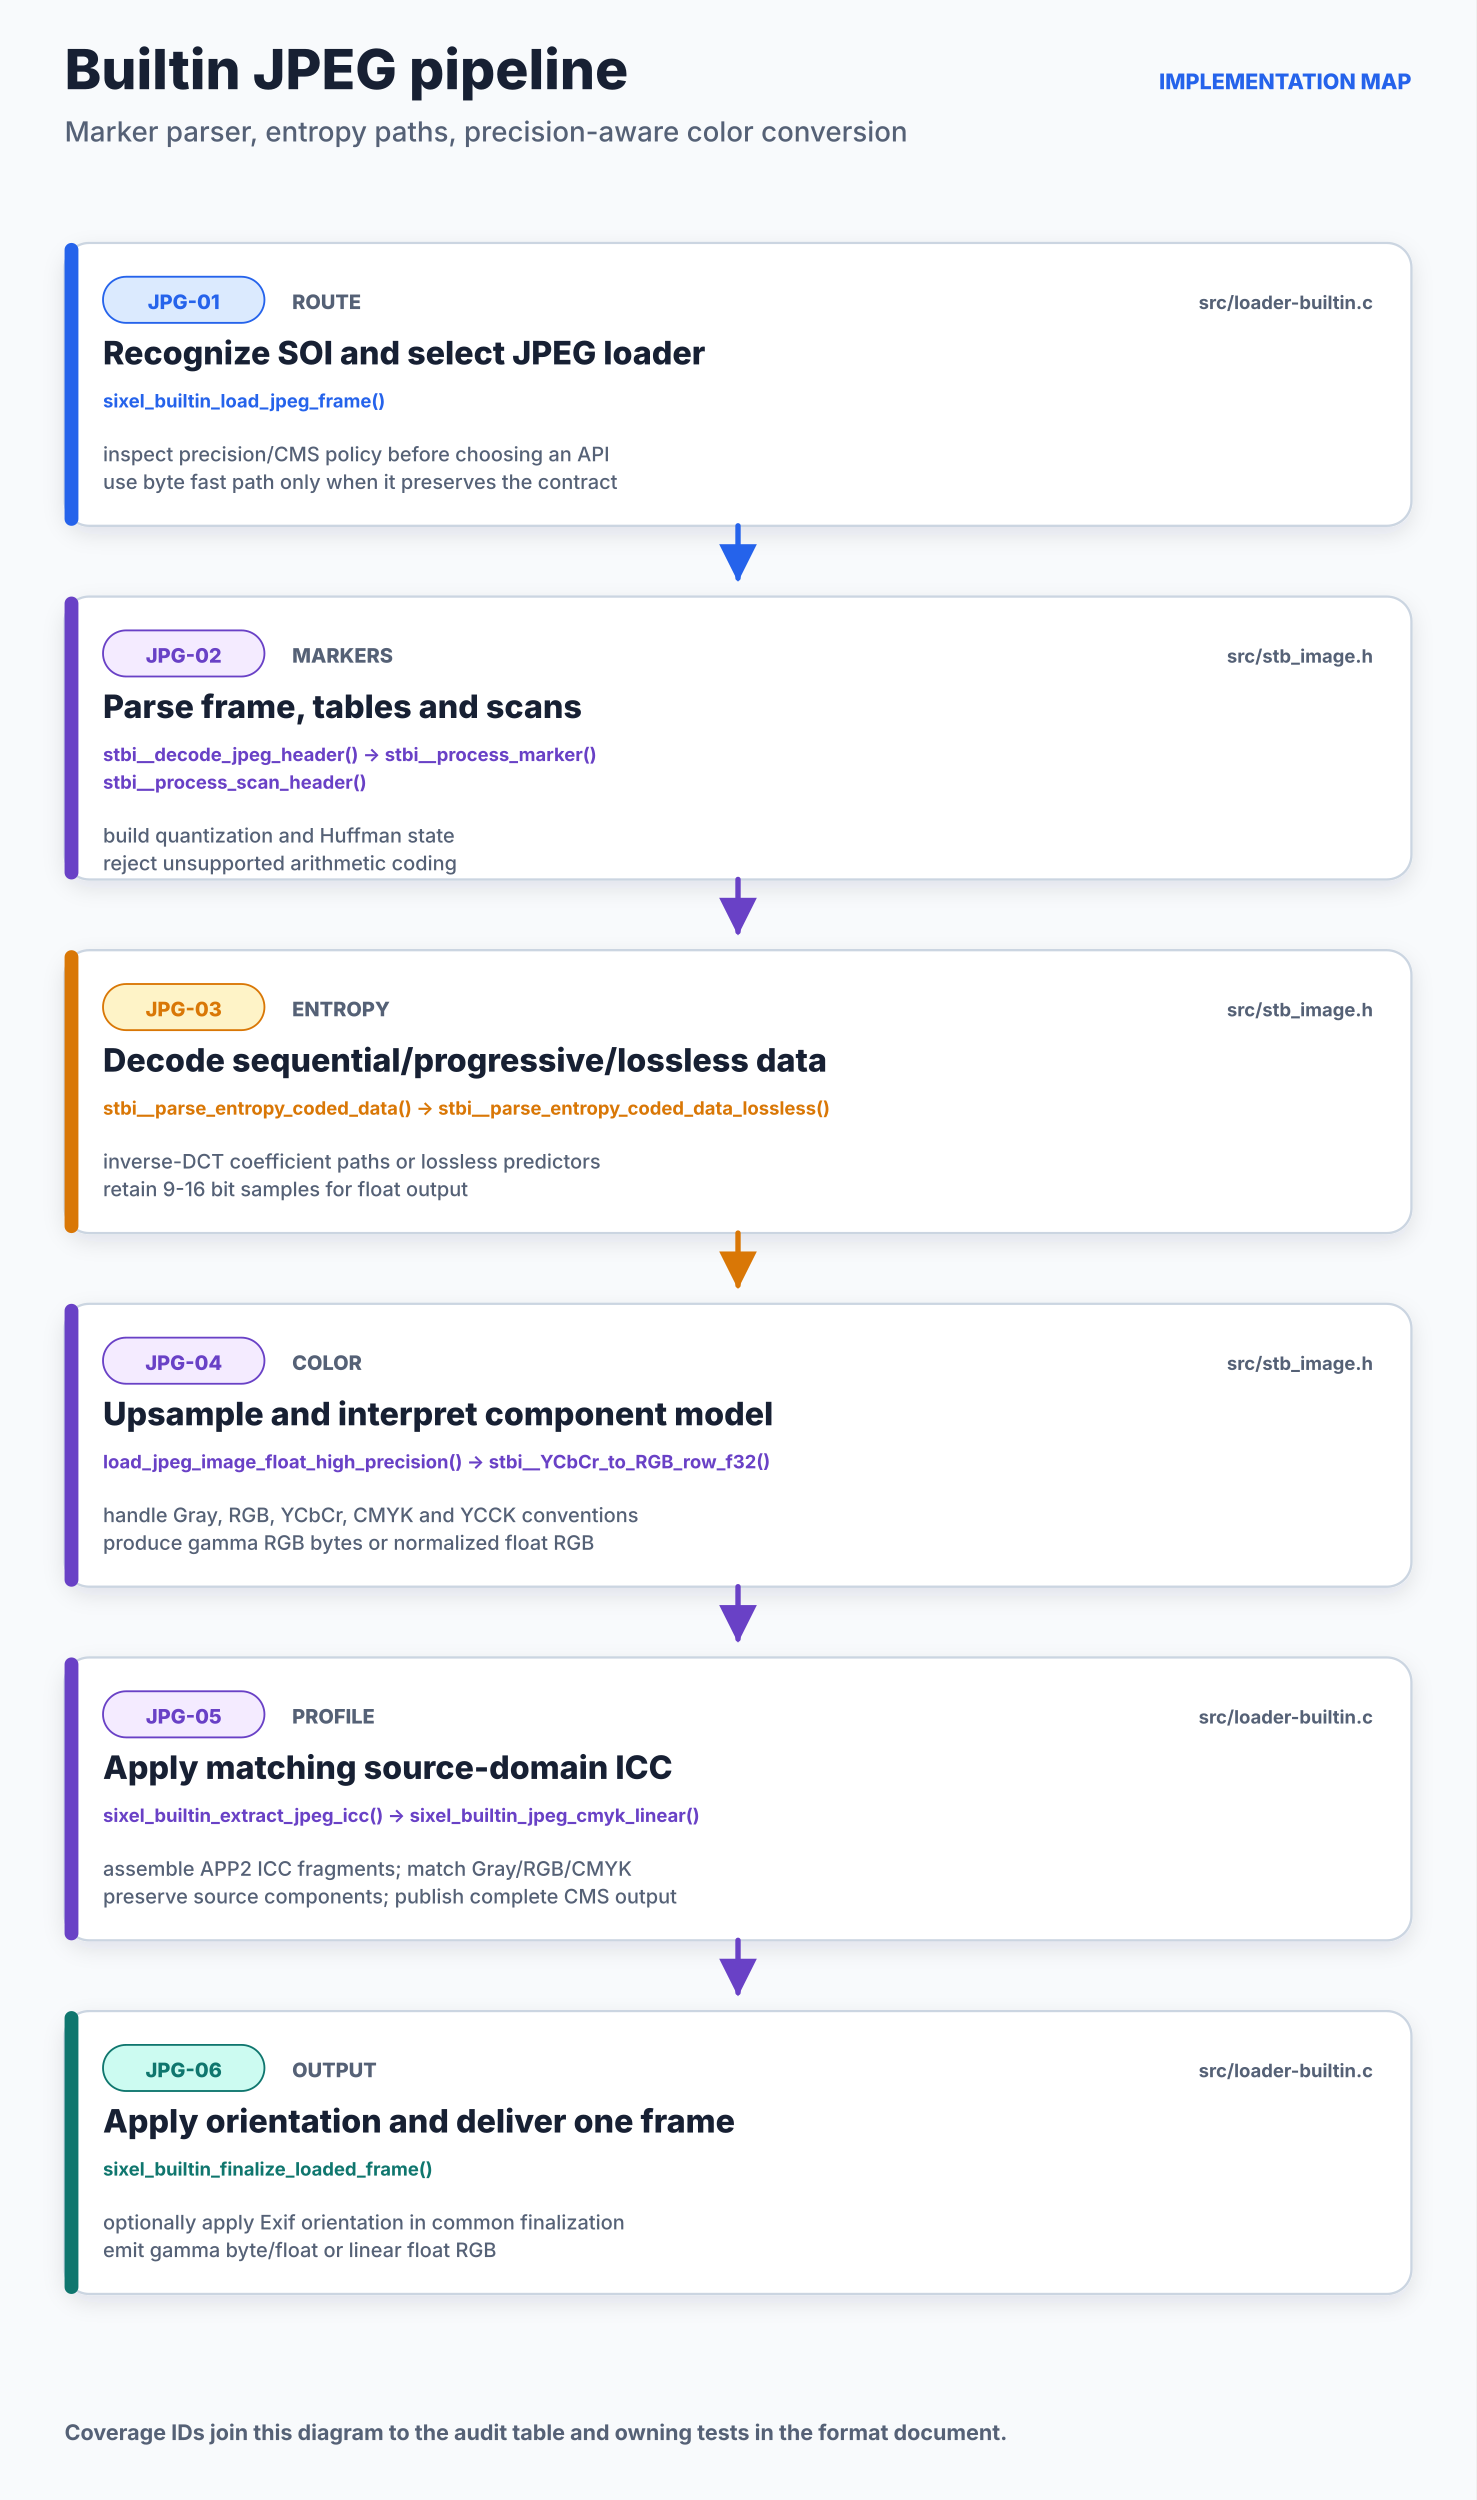
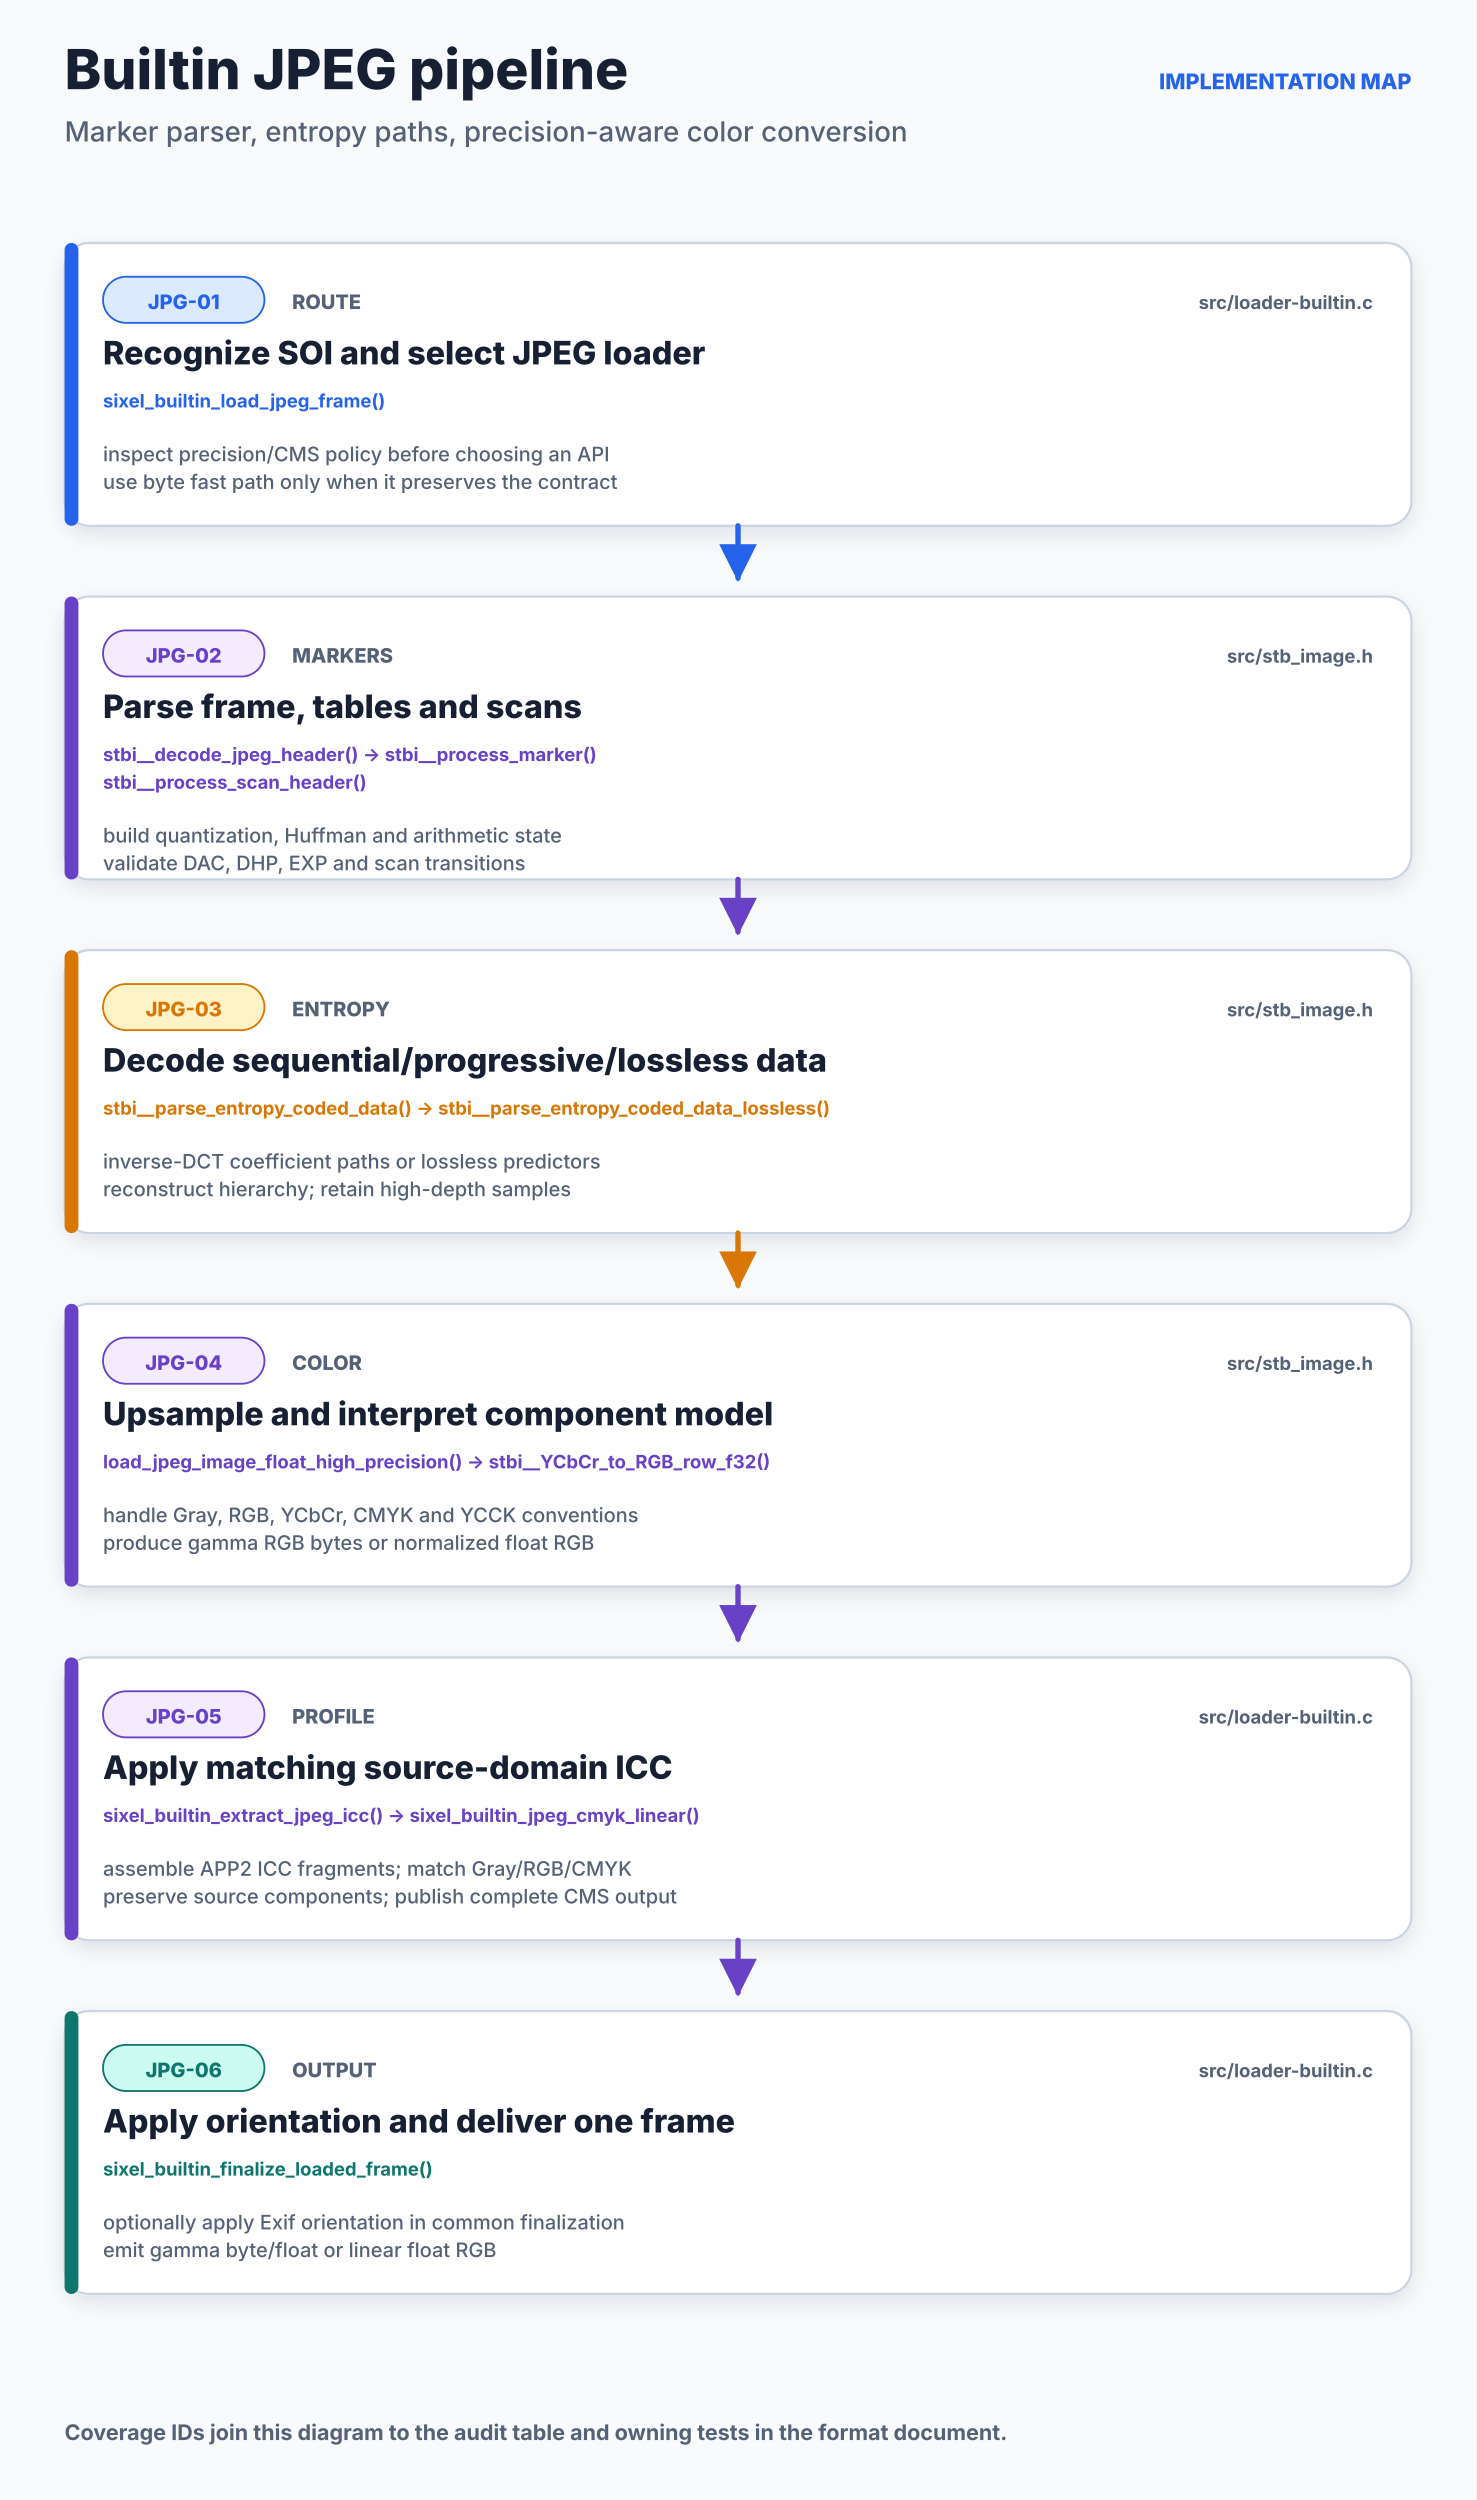
<svg xmlns="http://www.w3.org/2000/svg" width="960" height="1626" viewBox="0 0 960 1626" role="img" aria-labelledby="figure-title figure-description">
  <defs>
    <marker id="arrow-blue" viewBox="0 0 10 10" refX="9" refY="5" markerWidth="7" markerHeight="7" orient="auto-start-reverse">
      <path d="M 0 0 L 10 5 L 0 10 z" fill="context-stroke" />
    </marker>
    <marker id="arrow-magenta" viewBox="0 0 10 10" refX="9" refY="5" markerWidth="7" markerHeight="7" orient="auto-start-reverse">
      <path d="M 0 0 L 10 5 L 0 10 z" fill="context-stroke" />
    </marker>
    <marker id="arrow-gold" viewBox="0 0 10 10" refX="9" refY="5" markerWidth="7" markerHeight="7" orient="auto-start-reverse">
      <path d="M 0 0 L 10 5 L 0 10 z" fill="context-stroke" />
    </marker>
    <filter id="card-shadow" x="-10%" y="-10%" width="120%" height="130%">
      <feDropShadow dx="0" dy="5" stdDeviation="7" flood-color="#172033" flood-opacity="0.10" />
    </filter>
  </defs>
  <rect x="0.0" y="0.0" width="960.0" height="1626.0" fill="#F8FAFC" stroke="none" />
  <text x="42.0" y="58.0" fill="#172033" font-size="36" font-weight="820" font-family="system-ui, -apple-system, sans-serif" text-anchor="start">Builtin JPEG pipeline</text>
  <text x="42.0" y="92.0" fill="#556176" font-size="18" font-weight="550" font-family="system-ui, -apple-system, sans-serif" text-anchor="start">Marker parser, entropy paths, precision-aware color conversion</text>
  <text x="918.0" y="58.0" fill="#2563EB" font-size="14" font-weight="780" font-family="system-ui, -apple-system, sans-serif" text-anchor="end">IMPLEMENTATION MAP</text>
  <rect x="42.0" y="158.0" width="876.0" height="184.0" rx="16.0" fill="#FFFFFF" stroke="#CBD5E1" stroke-width="1.5" filter="url(#card-shadow)" />
  <rect x="42.0" y="158.0" width="9.0" height="184.0" rx="4.5" fill="#2563EB" stroke="none" />
  <rect x="67.0" y="180.0" width="105.0" height="30.0" rx="15.0" fill="#DBEAFE" stroke="#2563EB" stroke-width="1.2" />
  <text x="119.5" y="201.0" fill="#2563EB" font-size="13" font-weight="800" font-family="system-ui, -apple-system, sans-serif" text-anchor="middle">JPG-01</text>
  <text x="190.0" y="201.0" fill="#556176" font-size="13" font-weight="800" font-family="system-ui, -apple-system, sans-serif" text-anchor="start">ROUTE</text>
  <text x="67.0" y="237.0" fill="#172033" font-size="21" font-weight="780" font-family="system-ui, -apple-system, sans-serif" text-anchor="start">Recognize SOI and select JPEG loader</text>
  <text x="67.0" y="265.0" fill="#2563EB" font-size="12" font-weight="650" font-family="system-ui, -apple-system, sans-serif" text-anchor="start">sixel_builtin_load_jpeg_frame()</text>
  <text x="67.0" y="300.0" fill="#556176" font-size="13" font-weight="450" font-family="system-ui, -apple-system, sans-serif" text-anchor="start">inspect precision/CMS policy before choosing an API</text>
  <text x="67.0" y="318.0" fill="#556176" font-size="13" font-weight="450" font-family="system-ui, -apple-system, sans-serif" text-anchor="start">use byte fast path only when it preserves the contract</text>
  <text x="893.0" y="201.0" fill="#556176" font-size="12" font-weight="650" font-family="system-ui, -apple-system, sans-serif" text-anchor="end">src/loader-builtin.c</text>
  <path d="M 480 342 V 376" fill="none" stroke="#2563EB" stroke-width="3.5" stroke-linecap="round" stroke-linejoin="round" marker-end="url(#arrow-blue)" />
  <rect x="42.0" y="388.0" width="876.0" height="184.0" rx="16.0" fill="#FFFFFF" stroke="#CBD5E1" stroke-width="1.5" filter="url(#card-shadow)" />
  <rect x="42.0" y="388.0" width="9.0" height="184.0" rx="4.5" fill="#6941C6" stroke="none" />
  <rect x="67.0" y="410.0" width="105.0" height="30.0" rx="15.0" fill="#F4EBFF" stroke="#6941C6" stroke-width="1.2" />
  <text x="119.5" y="431.0" fill="#6941C6" font-size="13" font-weight="800" font-family="system-ui, -apple-system, sans-serif" text-anchor="middle">JPG-02</text>
  <text x="190.0" y="431.0" fill="#556176" font-size="13" font-weight="800" font-family="system-ui, -apple-system, sans-serif" text-anchor="start">MARKERS</text>
  <text x="67.0" y="467.0" fill="#172033" font-size="21" font-weight="780" font-family="system-ui, -apple-system, sans-serif" text-anchor="start">Parse frame, tables and scans</text>
  <text x="67.0" y="495.0" fill="#6941C6" font-size="12" font-weight="650" font-family="system-ui, -apple-system, sans-serif" text-anchor="start">stbi__decode_jpeg_header()  -&gt;  stbi__process_marker()</text>
  <text x="67.0" y="513.0" fill="#6941C6" font-size="12" font-weight="650" font-family="system-ui, -apple-system, sans-serif" text-anchor="start">stbi__process_scan_header()</text>
-   <text x="67.0" y="548.0" fill="#556176" font-size="13" font-weight="450" font-family="system-ui, -apple-system, sans-serif" text-anchor="start">build quantization and Huffman state</text>
-   <text x="67.0" y="566.0" fill="#556176" font-size="13" font-weight="450" font-family="system-ui, -apple-system, sans-serif" text-anchor="start">reject unsupported arithmetic coding</text>
+   <text x="67.0" y="548.0" fill="#556176" font-size="13" font-weight="450" font-family="system-ui, -apple-system, sans-serif" text-anchor="start">build quantization, Huffman and arithmetic state</text>
+   <text x="67.0" y="566.0" fill="#556176" font-size="13" font-weight="450" font-family="system-ui, -apple-system, sans-serif" text-anchor="start">validate DAC, DHP, EXP and scan transitions</text>
  <text x="893.0" y="431.0" fill="#556176" font-size="12" font-weight="650" font-family="system-ui, -apple-system, sans-serif" text-anchor="end">src/stb_image.h</text>
  <path d="M 480 572 V 606" fill="none" stroke="#6941C6" stroke-width="3.5" stroke-linecap="round" stroke-linejoin="round" marker-end="url(#arrow-blue)" />
  <rect x="42.0" y="618.0" width="876.0" height="184.0" rx="16.0" fill="#FFFFFF" stroke="#CBD5E1" stroke-width="1.5" filter="url(#card-shadow)" />
  <rect x="42.0" y="618.0" width="9.0" height="184.0" rx="4.5" fill="#D97706" stroke="none" />
  <rect x="67.0" y="640.0" width="105.0" height="30.0" rx="15.0" fill="#FEF3C7" stroke="#D97706" stroke-width="1.2" />
  <text x="119.5" y="661.0" fill="#D97706" font-size="13" font-weight="800" font-family="system-ui, -apple-system, sans-serif" text-anchor="middle">JPG-03</text>
  <text x="190.0" y="661.0" fill="#556176" font-size="13" font-weight="800" font-family="system-ui, -apple-system, sans-serif" text-anchor="start">ENTROPY</text>
  <text x="67.0" y="697.0" fill="#172033" font-size="21" font-weight="780" font-family="system-ui, -apple-system, sans-serif" text-anchor="start">Decode sequential/progressive/lossless data</text>
  <text x="67.0" y="725.0" fill="#D97706" font-size="12" font-weight="650" font-family="system-ui, -apple-system, sans-serif" text-anchor="start">stbi__parse_entropy_coded_data()  -&gt;  stbi__parse_entropy_coded_data_lossless()</text>
  <text x="67.0" y="760.0" fill="#556176" font-size="13" font-weight="450" font-family="system-ui, -apple-system, sans-serif" text-anchor="start">inverse-DCT coefficient paths or lossless predictors</text>
-   <text x="67.0" y="778.0" fill="#556176" font-size="13" font-weight="450" font-family="system-ui, -apple-system, sans-serif" text-anchor="start">retain 9-16 bit samples for float output</text>
+   <text x="67.0" y="778.0" fill="#556176" font-size="13" font-weight="450" font-family="system-ui, -apple-system, sans-serif" text-anchor="start">reconstruct hierarchy; retain high-depth samples</text>
  <text x="893.0" y="661.0" fill="#556176" font-size="12" font-weight="650" font-family="system-ui, -apple-system, sans-serif" text-anchor="end">src/stb_image.h</text>
  <path d="M 480 802 V 836" fill="none" stroke="#D97706" stroke-width="3.5" stroke-linecap="round" stroke-linejoin="round" marker-end="url(#arrow-blue)" />
  <rect x="42.0" y="848.0" width="876.0" height="184.0" rx="16.0" fill="#FFFFFF" stroke="#CBD5E1" stroke-width="1.5" filter="url(#card-shadow)" />
  <rect x="42.0" y="848.0" width="9.0" height="184.0" rx="4.5" fill="#6941C6" stroke="none" />
  <rect x="67.0" y="870.0" width="105.0" height="30.0" rx="15.0" fill="#F4EBFF" stroke="#6941C6" stroke-width="1.2" />
  <text x="119.5" y="891.0" fill="#6941C6" font-size="13" font-weight="800" font-family="system-ui, -apple-system, sans-serif" text-anchor="middle">JPG-04</text>
  <text x="190.0" y="891.0" fill="#556176" font-size="13" font-weight="800" font-family="system-ui, -apple-system, sans-serif" text-anchor="start">COLOR</text>
  <text x="67.0" y="927.0" fill="#172033" font-size="21" font-weight="780" font-family="system-ui, -apple-system, sans-serif" text-anchor="start">Upsample and interpret component model</text>
  <text x="67.0" y="955.0" fill="#6941C6" font-size="12" font-weight="650" font-family="system-ui, -apple-system, sans-serif" text-anchor="start">load_jpeg_image_float_high_precision()  -&gt;  stbi__YCbCr_to_RGB_row_f32()</text>
  <text x="67.0" y="990.0" fill="#556176" font-size="13" font-weight="450" font-family="system-ui, -apple-system, sans-serif" text-anchor="start">handle Gray, RGB, YCbCr, CMYK and YCCK conventions</text>
  <text x="67.0" y="1008.0" fill="#556176" font-size="13" font-weight="450" font-family="system-ui, -apple-system, sans-serif" text-anchor="start">produce gamma RGB bytes or normalized float RGB</text>
  <text x="893.0" y="891.0" fill="#556176" font-size="12" font-weight="650" font-family="system-ui, -apple-system, sans-serif" text-anchor="end">src/stb_image.h</text>
  <path d="M 480 1032 V 1066" fill="none" stroke="#6941C6" stroke-width="3.5" stroke-linecap="round" stroke-linejoin="round" marker-end="url(#arrow-blue)" />
  <rect x="42.0" y="1078.0" width="876.0" height="184.0" rx="16.0" fill="#FFFFFF" stroke="#CBD5E1" stroke-width="1.5" filter="url(#card-shadow)" />
  <rect x="42.0" y="1078.0" width="9.0" height="184.0" rx="4.5" fill="#6941C6" stroke="none" />
  <rect x="67.0" y="1100.0" width="105.0" height="30.0" rx="15.0" fill="#F4EBFF" stroke="#6941C6" stroke-width="1.2" />
  <text x="119.5" y="1121.0" fill="#6941C6" font-size="13" font-weight="800" font-family="system-ui, -apple-system, sans-serif" text-anchor="middle">JPG-05</text>
  <text x="190.0" y="1121.0" fill="#556176" font-size="13" font-weight="800" font-family="system-ui, -apple-system, sans-serif" text-anchor="start">PROFILE</text>
  <text x="67.0" y="1157.0" fill="#172033" font-size="21" font-weight="780" font-family="system-ui, -apple-system, sans-serif" text-anchor="start">Apply matching source-domain ICC</text>
  <text x="67.0" y="1185.0" fill="#6941C6" font-size="12" font-weight="650" font-family="system-ui, -apple-system, sans-serif" text-anchor="start">sixel_builtin_extract_jpeg_icc()  -&gt;  sixel_builtin_jpeg_cmyk_linear()</text>
  <text x="67.0" y="1220.0" fill="#556176" font-size="13" font-weight="450" font-family="system-ui, -apple-system, sans-serif" text-anchor="start">assemble APP2 ICC fragments; match Gray/RGB/CMYK</text>
  <text x="67.0" y="1238.0" fill="#556176" font-size="13" font-weight="450" font-family="system-ui, -apple-system, sans-serif" text-anchor="start">preserve source components; publish complete CMS output</text>
  <text x="893.0" y="1121.0" fill="#556176" font-size="12" font-weight="650" font-family="system-ui, -apple-system, sans-serif" text-anchor="end">src/loader-builtin.c</text>
  <path d="M 480 1262 V 1296" fill="none" stroke="#6941C6" stroke-width="3.5" stroke-linecap="round" stroke-linejoin="round" marker-end="url(#arrow-blue)" />
  <rect x="42.0" y="1308.0" width="876.0" height="184.0" rx="16.0" fill="#FFFFFF" stroke="#CBD5E1" stroke-width="1.5" filter="url(#card-shadow)" />
  <rect x="42.0" y="1308.0" width="9.0" height="184.0" rx="4.5" fill="#0F766E" stroke="none" />
  <rect x="67.0" y="1330.0" width="105.0" height="30.0" rx="15.0" fill="#CCFBF1" stroke="#0F766E" stroke-width="1.2" />
  <text x="119.5" y="1351.0" fill="#0F766E" font-size="13" font-weight="800" font-family="system-ui, -apple-system, sans-serif" text-anchor="middle">JPG-06</text>
  <text x="190.0" y="1351.0" fill="#556176" font-size="13" font-weight="800" font-family="system-ui, -apple-system, sans-serif" text-anchor="start">OUTPUT</text>
  <text x="67.0" y="1387.0" fill="#172033" font-size="21" font-weight="780" font-family="system-ui, -apple-system, sans-serif" text-anchor="start">Apply orientation and deliver one frame</text>
  <text x="67.0" y="1415.0" fill="#0F766E" font-size="12" font-weight="650" font-family="system-ui, -apple-system, sans-serif" text-anchor="start">sixel_builtin_finalize_loaded_frame()</text>
  <text x="67.0" y="1450.0" fill="#556176" font-size="13" font-weight="450" font-family="system-ui, -apple-system, sans-serif" text-anchor="start">optionally apply Exif orientation in common finalization</text>
  <text x="67.0" y="1468.0" fill="#556176" font-size="13" font-weight="450" font-family="system-ui, -apple-system, sans-serif" text-anchor="start">emit gamma byte/float or linear float RGB</text>
  <text x="893.0" y="1351.0" fill="#556176" font-size="12" font-weight="650" font-family="system-ui, -apple-system, sans-serif" text-anchor="end">src/loader-builtin.c</text>
  <text x="42.0" y="1587.0" fill="#556176" font-size="14" font-weight="650" font-family="system-ui, -apple-system, sans-serif" text-anchor="start">Coverage IDs join this diagram to the audit table and owning tests in the format document.</text>
</svg>
